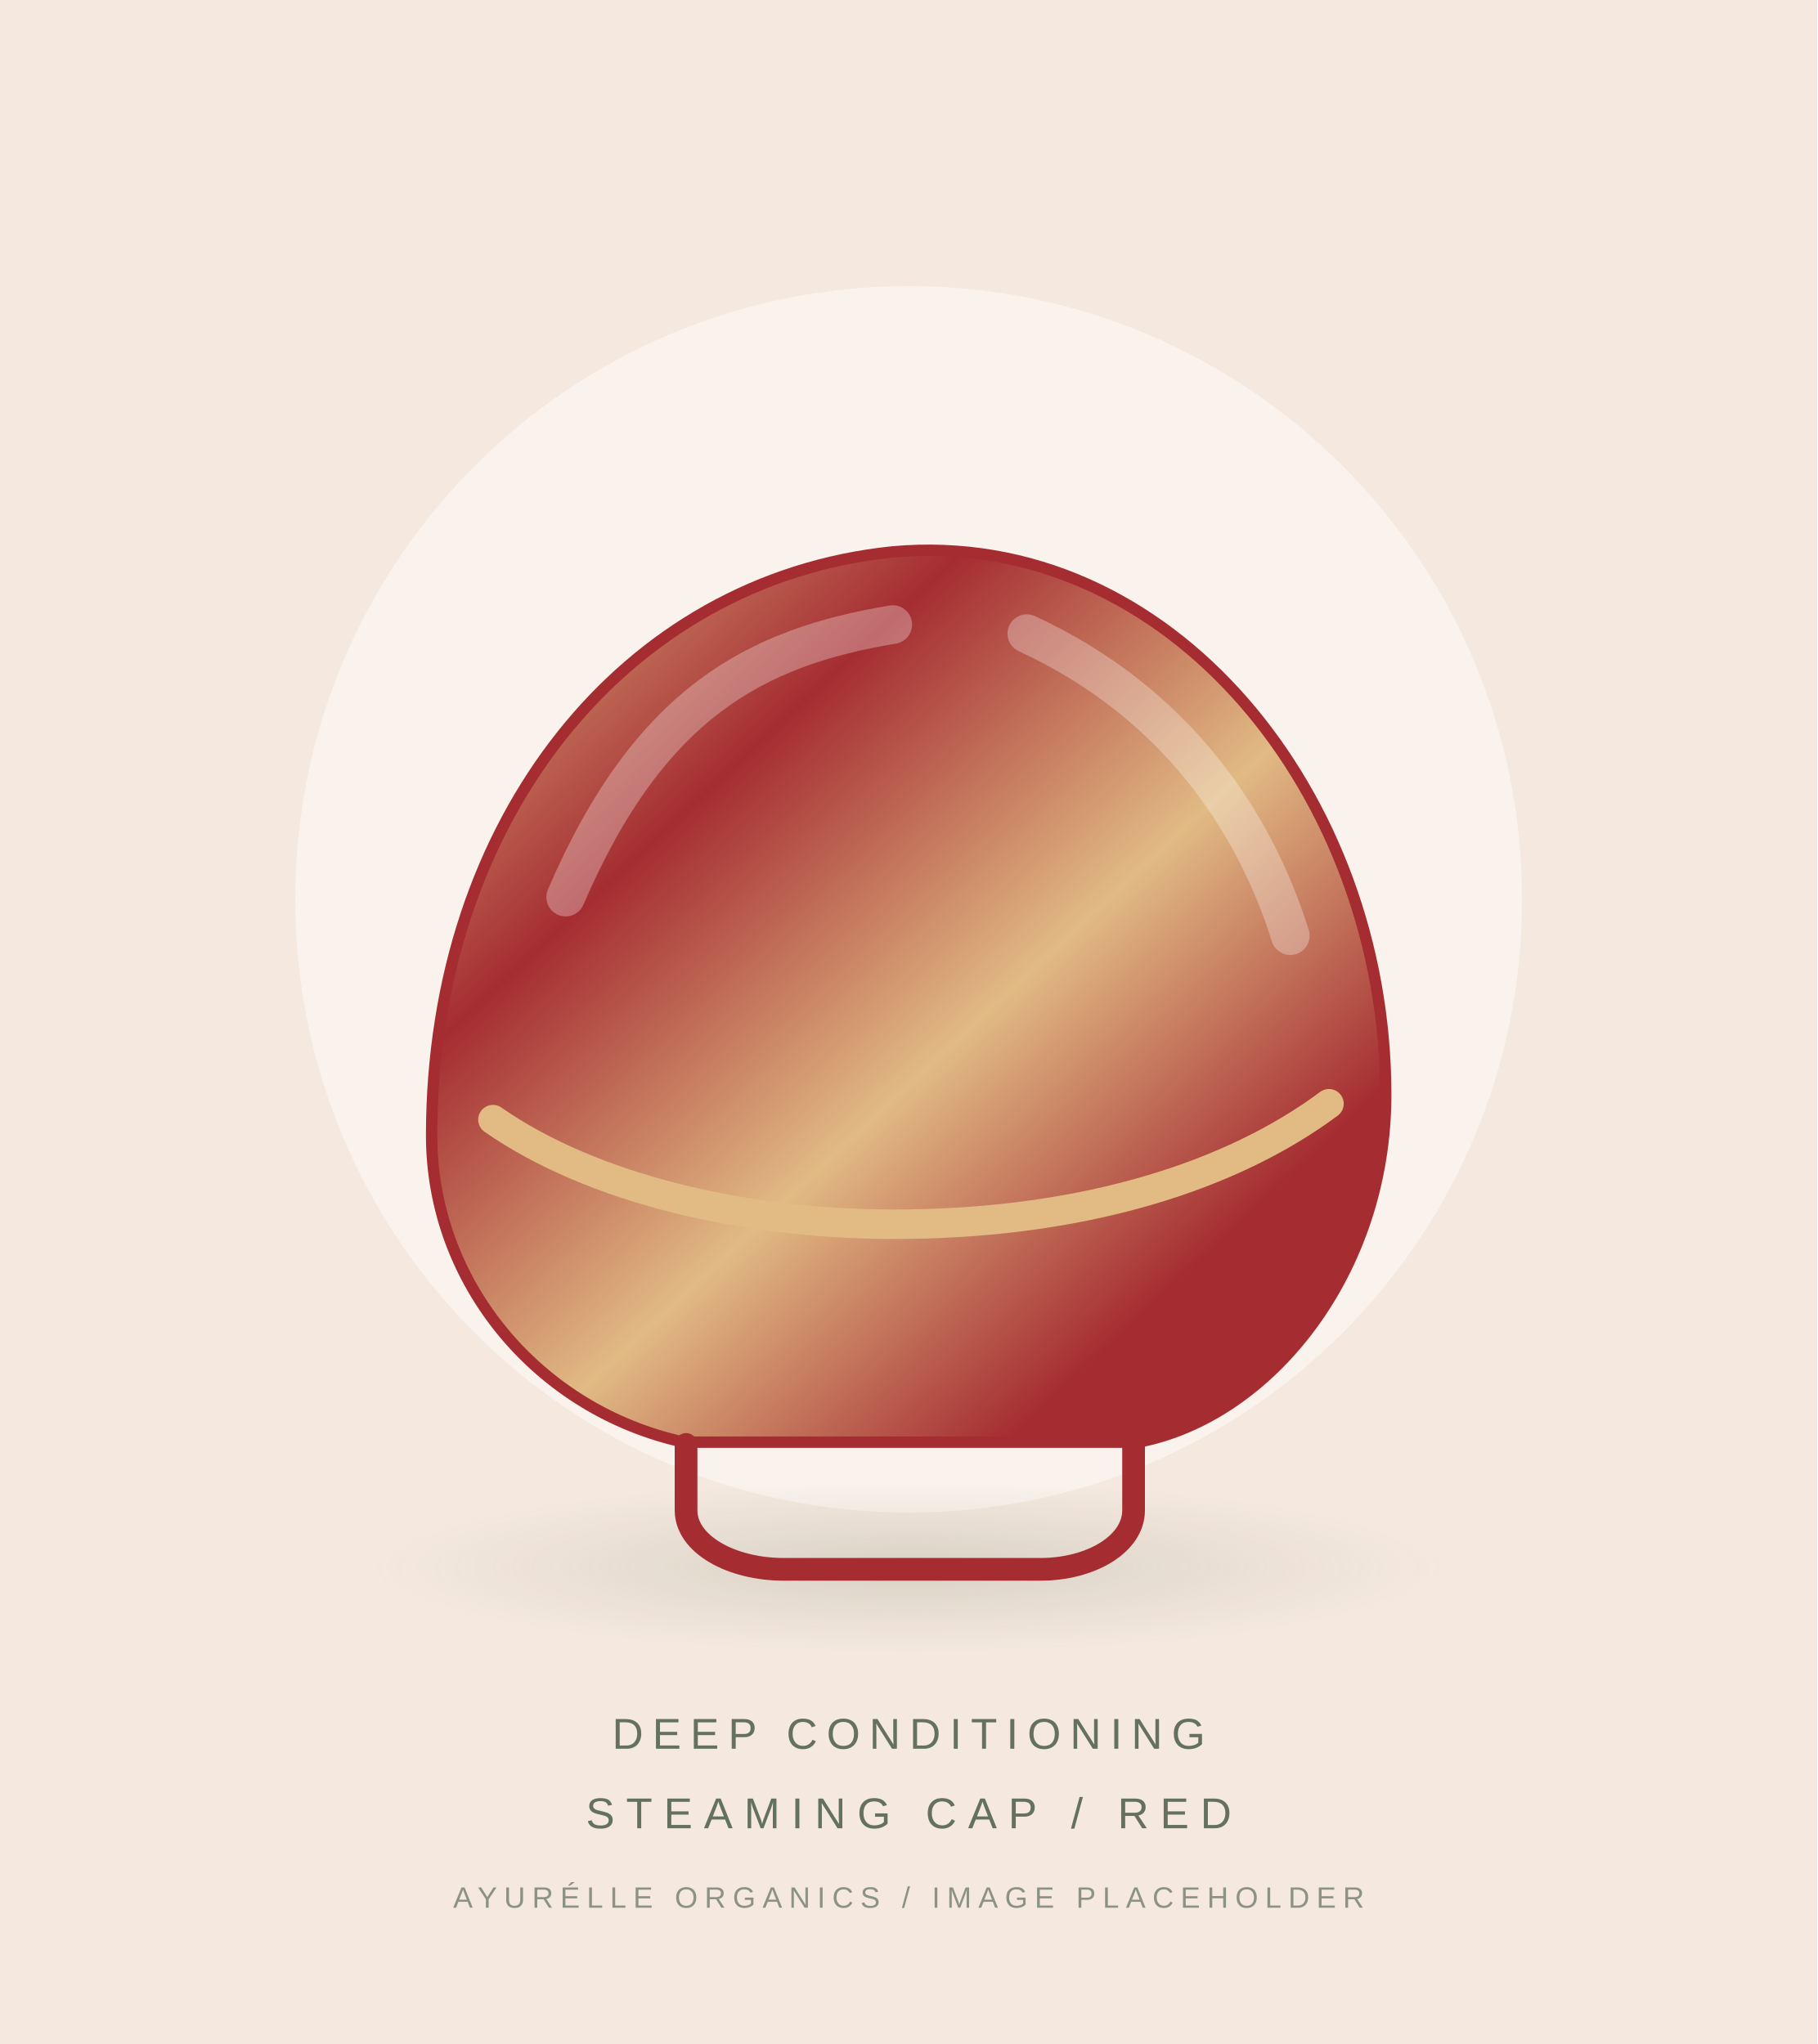
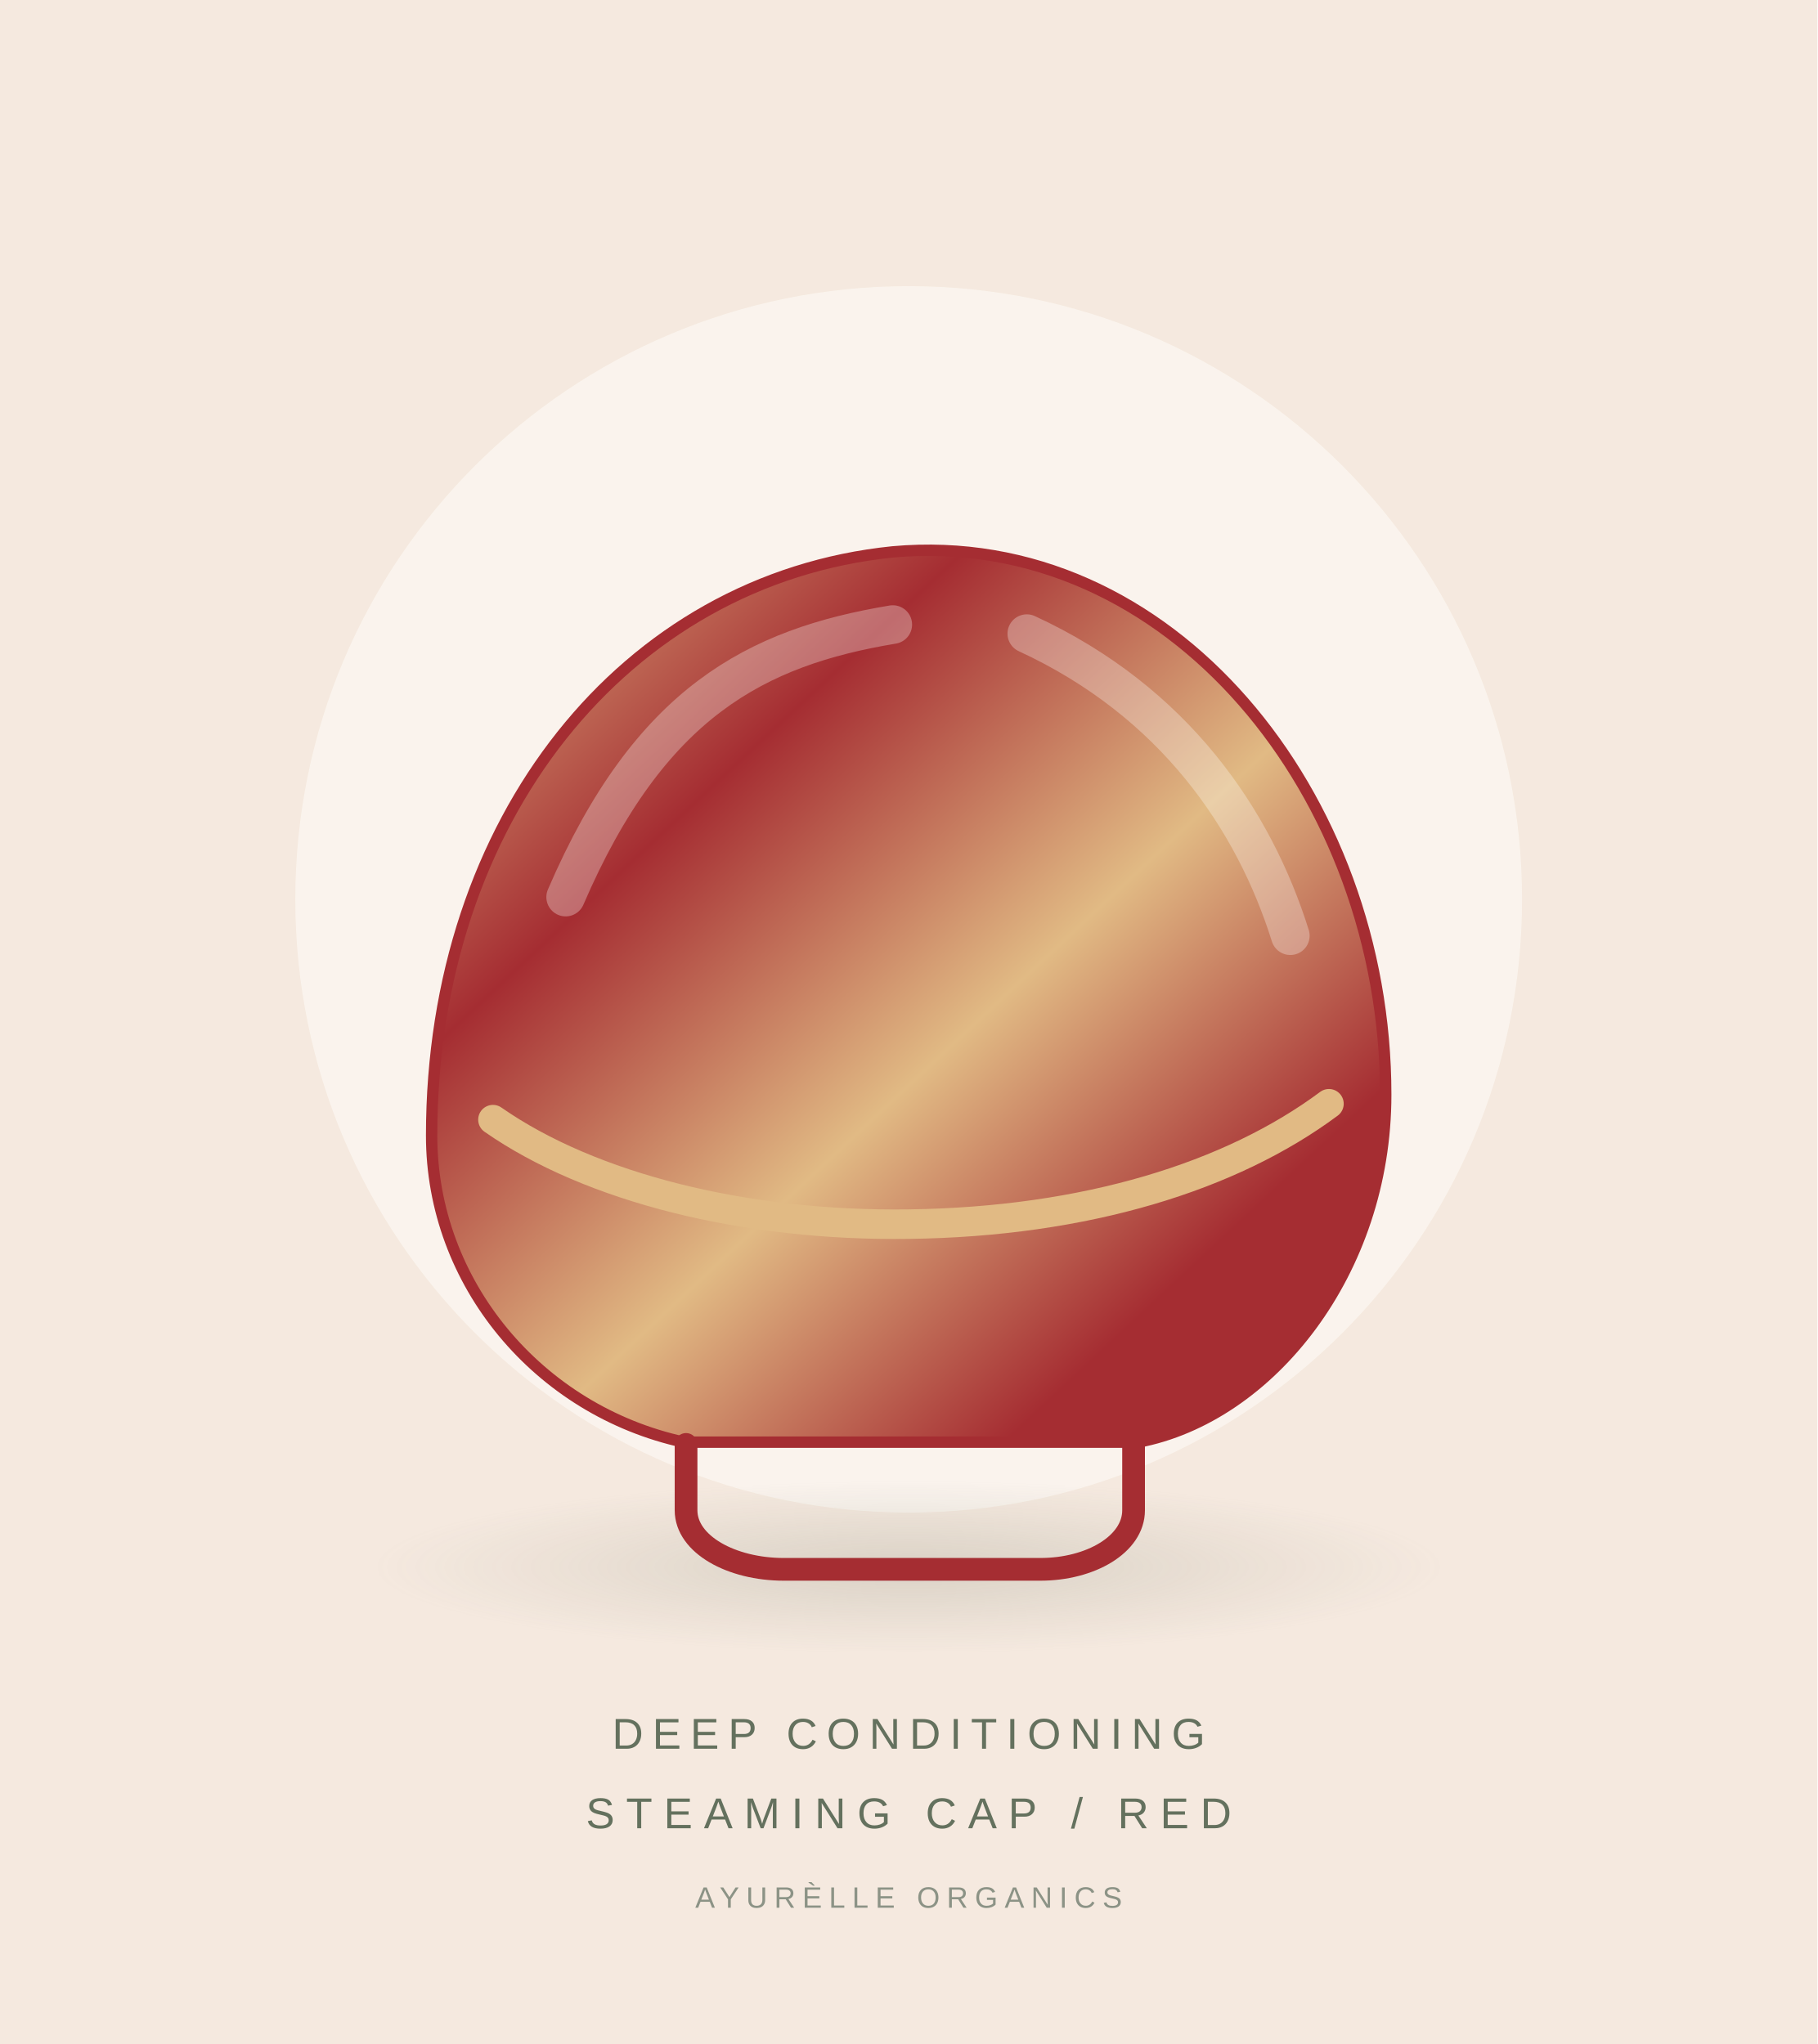
- <svg xmlns="http://www.w3.org/2000/svg" viewBox="0 0 800 900" role="img" aria-label="Red deep conditioning steaming cap placeholder">
+ <svg xmlns="http://www.w3.org/2000/svg" viewBox="0 0 800 900" role="img" aria-label="Red deep conditioning steaming conditioning cap">
  <defs>
    <linearGradient id="fabric" x1="0" y1="0" x2="1" y2="1">
      <stop offset="0" stop-color="#e1ba84" />
      <stop offset=".28" stop-color="#a52d32" />
      <stop offset=".55" stop-color="#e1ba84" />
      <stop offset=".8" stop-color="#a52d32" />
      <stop offset="1" stop-color="#a52d32" />
    </linearGradient>
    <radialGradient id="shadow">
      <stop offset="0" stop-color="#7b806d" stop-opacity=".22" />
      <stop offset="1" stop-color="#7b806d" stop-opacity="0" />
    </radialGradient>
  </defs>
  <rect width="800" height="900" fill="#f5e9df" />
  <circle cx="400" cy="396" r="270" fill="#fffefa" opacity=".52" />
  <ellipse cx="400" cy="690" rx="238" ry="38" fill="url(#shadow)" />
  <path d="M190 500C190 361 275 255 393 243C515 232 610 350 610 482C610 560 559 624 501 635L301 635C237 621 190 565 190 500Z" fill="url(#fabric)" stroke="#a52d32" stroke-width="5" />
  <path d="M217 493C260 523 328 540 400 539C478 538 542 518 585 486" fill="none" stroke="#e1ba84" stroke-width="13" stroke-linecap="round" />
  <path d="M249 395C286 309 333 285 393 275M452 279C517 309 552 361 568 412" fill="none" stroke="#fffefa" stroke-width="17" stroke-linecap="round" opacity=".3" />
  <path d="M302 636L302 665C302 680 322 691 345 691L458 691C480 691 499 680 499 665L499 635" fill="none" stroke="#a52d32" stroke-width="10" stroke-linecap="round" />
  <text x="400" y="770" fill="#64715e" font-family="Arial,sans-serif" font-size="19" letter-spacing="4" text-anchor="middle">DEEP CONDITIONING</text>
  <text x="400" y="805" fill="#64715e" font-family="Arial,sans-serif" font-size="19" letter-spacing="5" text-anchor="middle">STEAMING CAP / RED</text>
-   <text x="400" y="840" fill="#8c9386" font-family="Arial,sans-serif" font-size="13" letter-spacing="3" text-anchor="middle">AYURÉLLE ORGANICS / IMAGE PLACEHOLDER</text>
+   <text x="400" y="840" fill="#8c9386" font-family="Arial,sans-serif" font-size="13" letter-spacing="3" text-anchor="middle">AYURÈLLE ORGANICS</text>
</svg>
